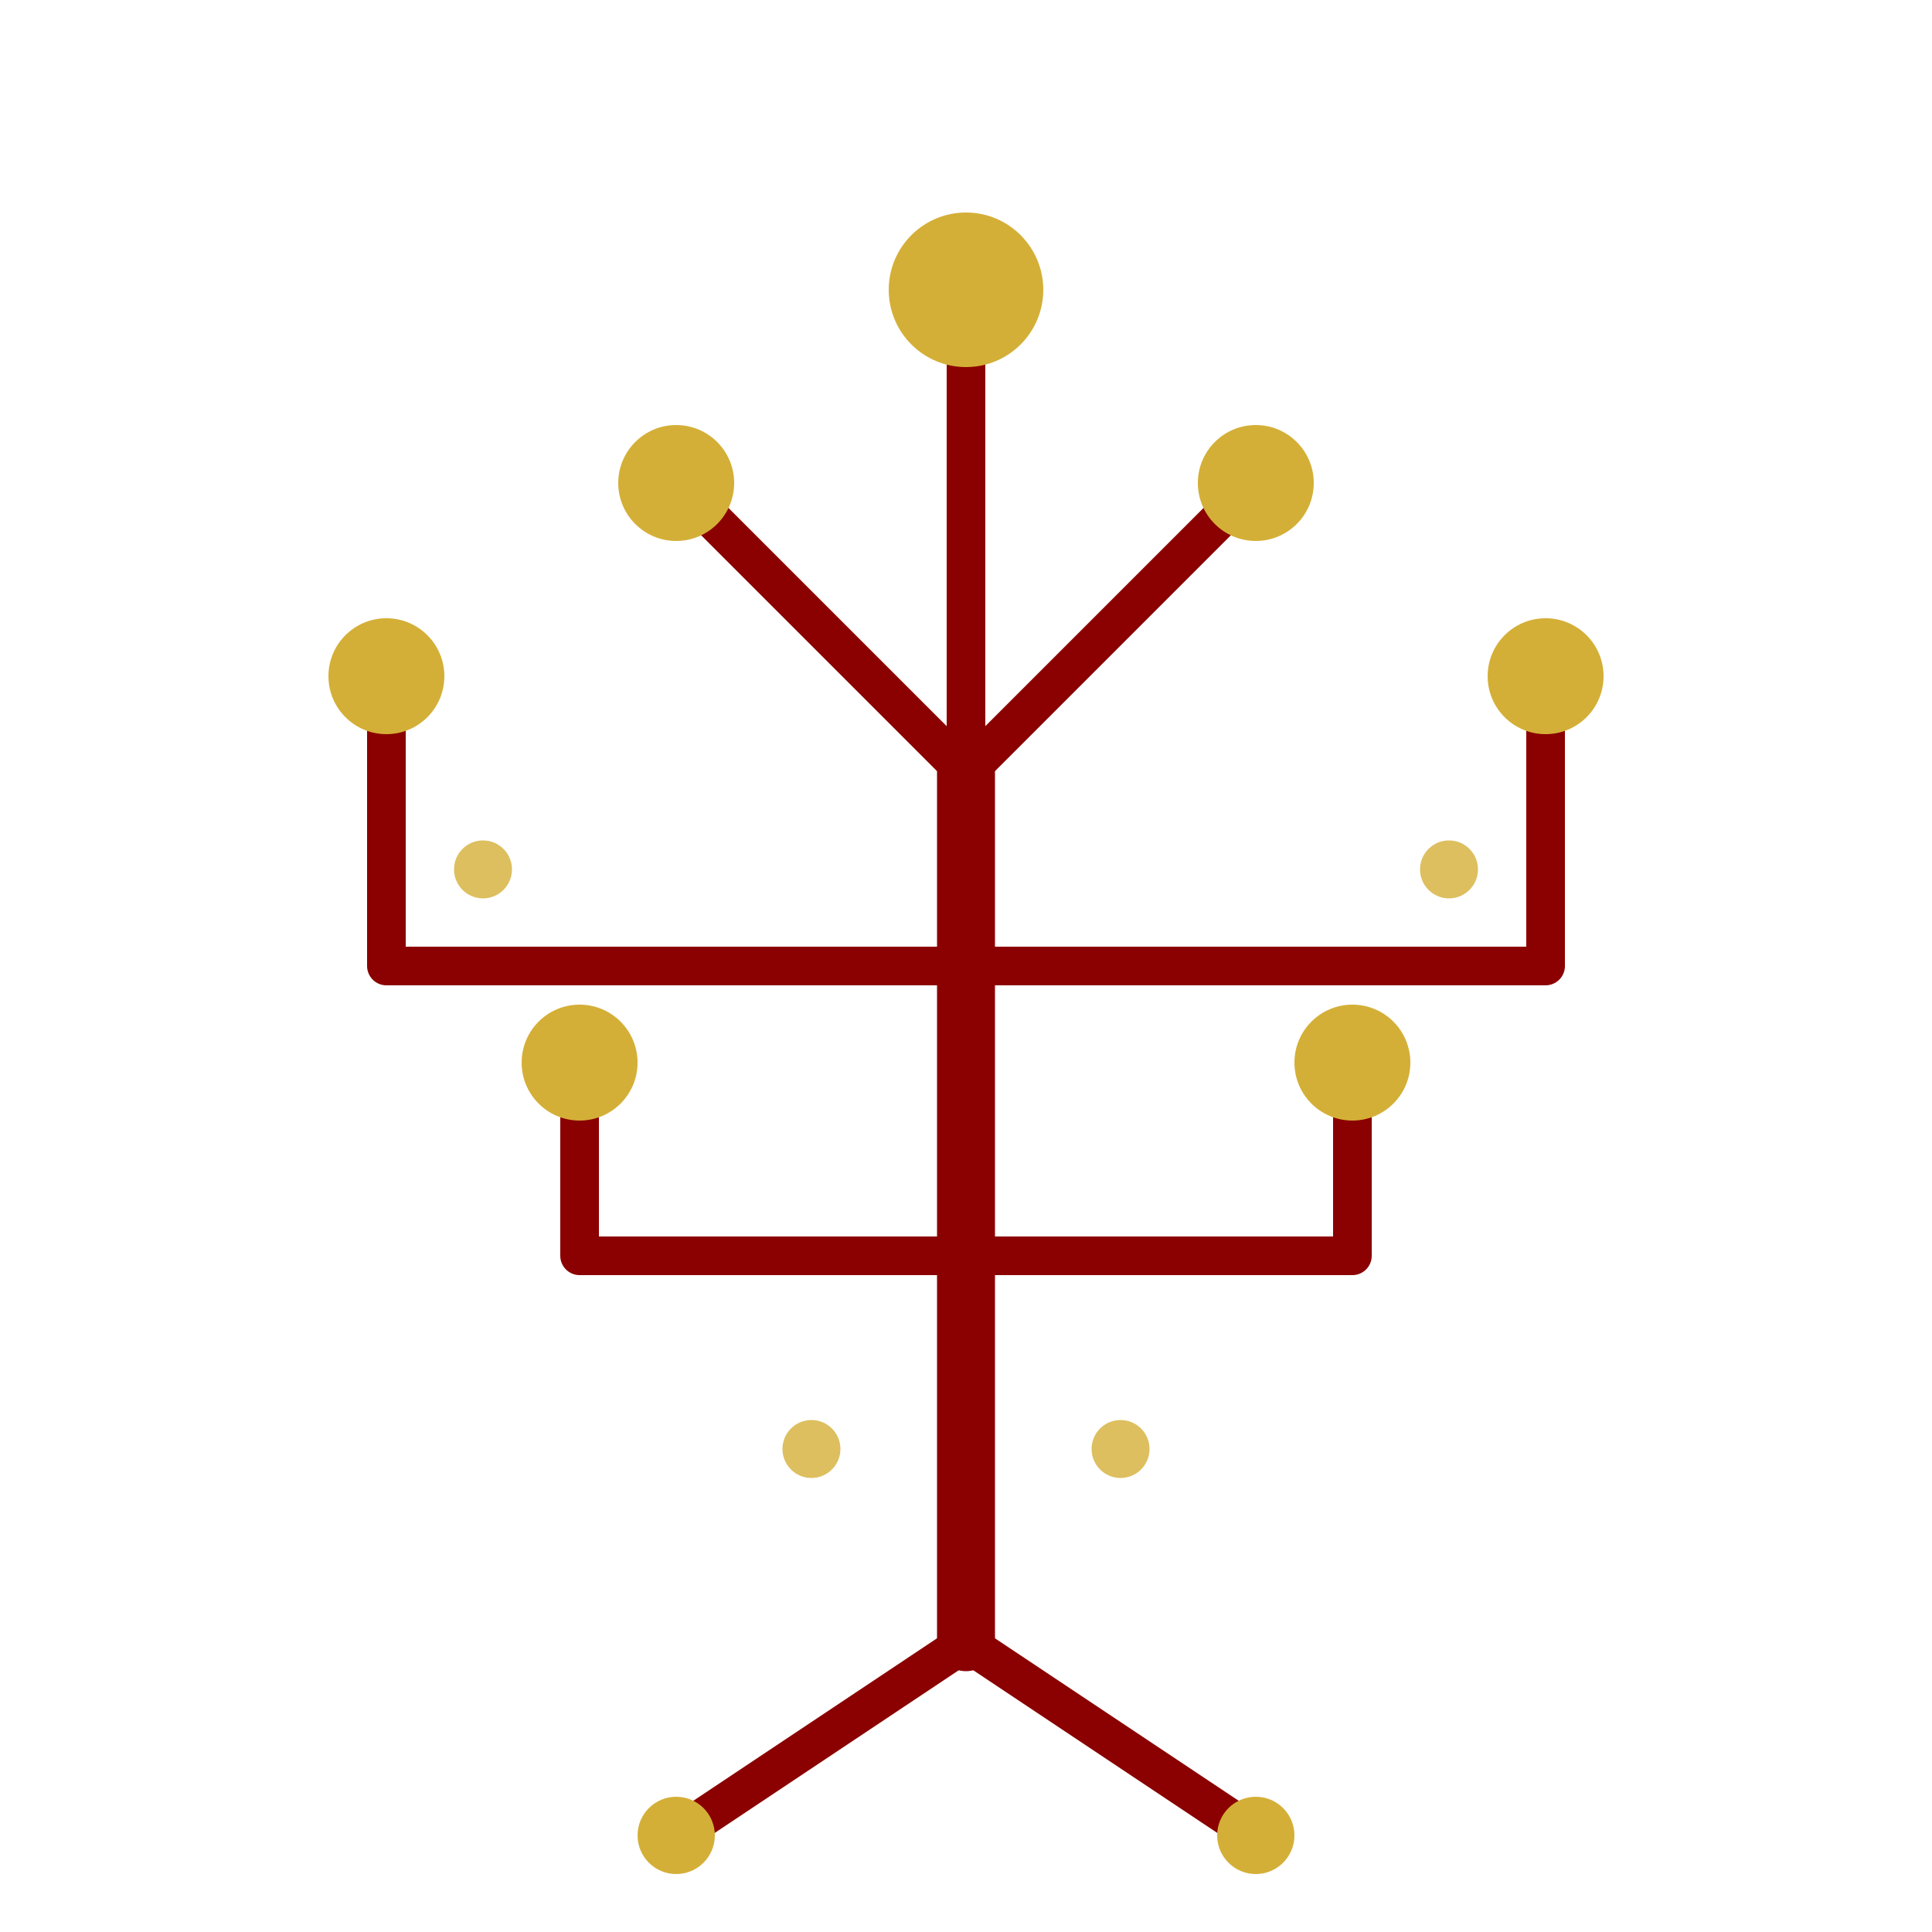
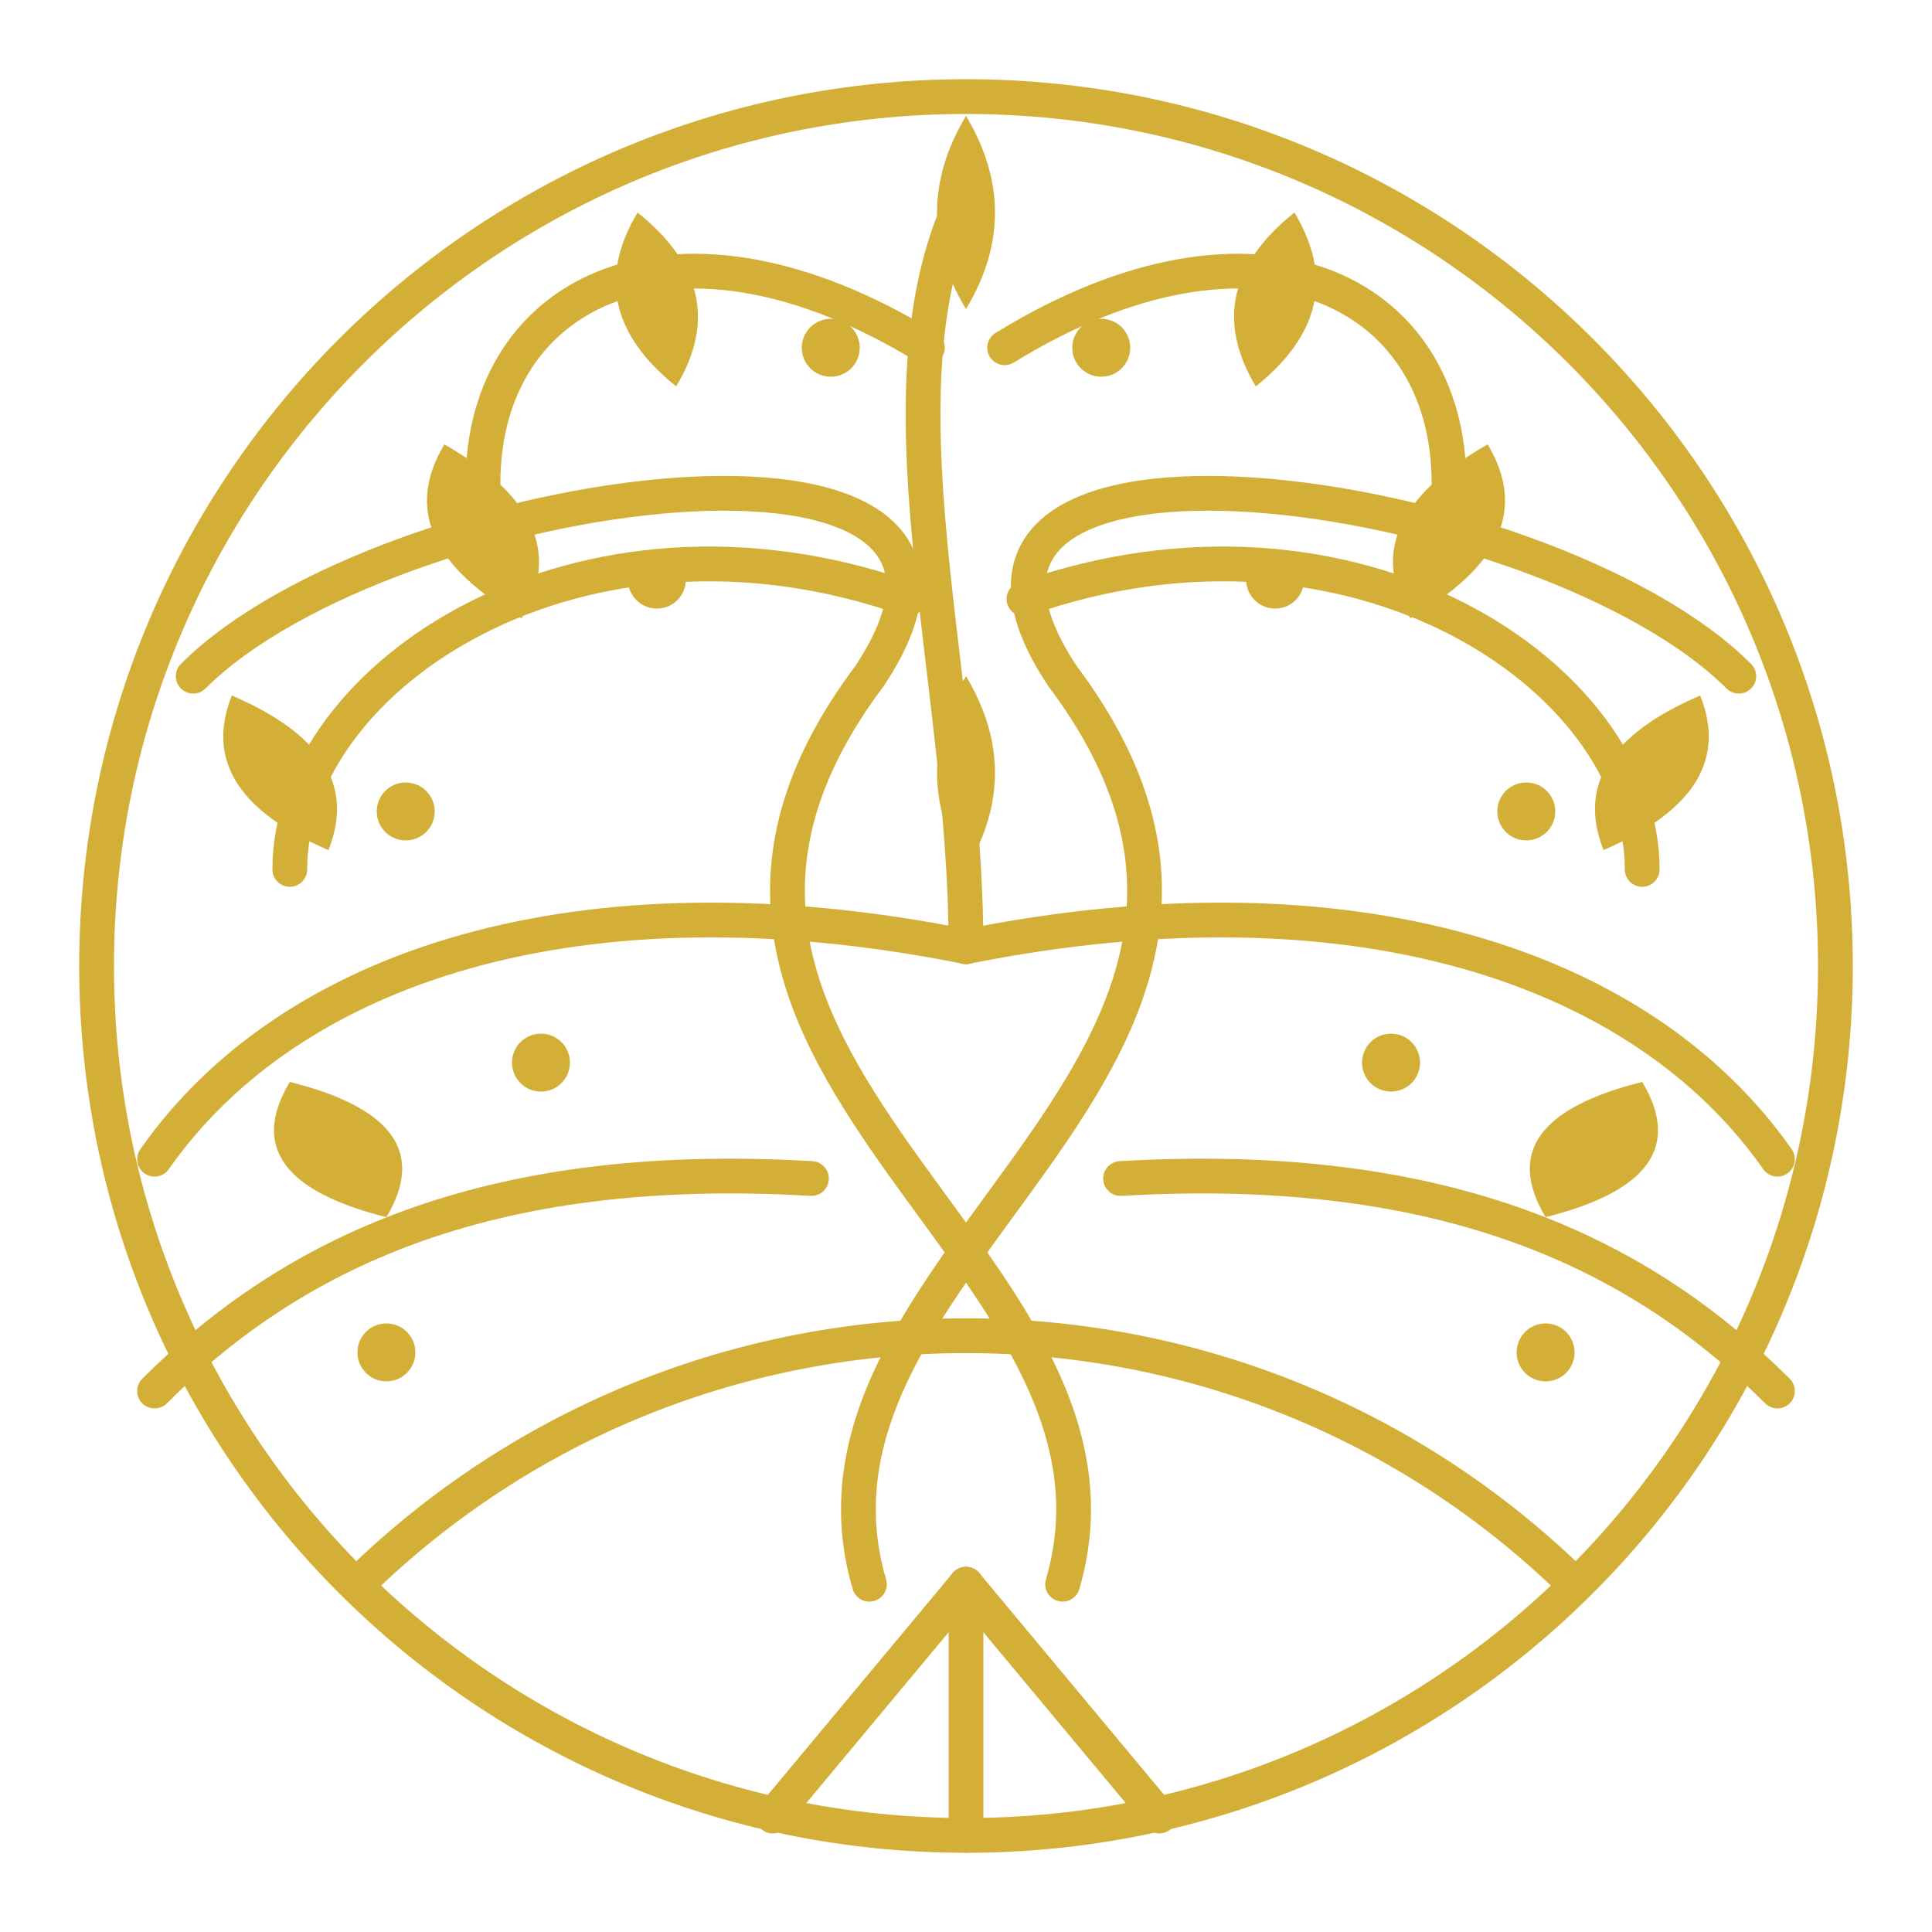
<svg xmlns="http://www.w3.org/2000/svg" viewBox="0 0 100 100" fill="none">
-   <path d="M50 85V40" stroke="#8B0000" stroke-width="3" stroke-linecap="round" />
-   <path d="M50 85L35 95" stroke="#8B0000" stroke-width="2" stroke-linecap="round" />
-   <path d="M50 85L65 95" stroke="#8B0000" stroke-width="2" stroke-linecap="round" />
-   <circle cx="35" cy="95" r="2" fill="#D4AF37" />
-   <circle cx="65" cy="95" r="2" fill="#D4AF37" />
-   <path d="M50 65L30 65L30 55" stroke="#8B0000" stroke-width="2" stroke-linejoin="round" />
-   <path d="M50 65L70 65L70 55" stroke="#8B0000" stroke-width="2" stroke-linejoin="round" />
-   <circle cx="30" cy="55" r="3" fill="#D4AF37" />
-   <circle cx="70" cy="55" r="3" fill="#D4AF37" />
-   <path d="M50 50L20 50L20 35" stroke="#8B0000" stroke-width="2" stroke-linejoin="round" />
-   <path d="M50 50L80 50L80 35" stroke="#8B0000" stroke-width="2" stroke-linejoin="round" />
-   <circle cx="20" cy="35" r="3" fill="#D4AF37" />
-   <circle cx="80" cy="35" r="3" fill="#D4AF37" />
-   <path d="M50 40L35 25" stroke="#8B0000" stroke-width="2" stroke-linecap="round" />
-   <path d="M50 40L65 25" stroke="#8B0000" stroke-width="2" stroke-linecap="round" />
-   <path d="M50 40L50 15" stroke="#8B0000" stroke-width="2" stroke-linecap="round" />
-   <circle cx="35" cy="25" r="3" fill="#D4AF37" />
-   <circle cx="65" cy="25" r="3" fill="#D4AF37" />
-   <circle cx="50" cy="15" r="4" fill="#D4AF37" />
-   <circle cx="42" cy="75" r="1.5" fill="#D4AF37" opacity="0.8" />
-   <circle cx="58" cy="75" r="1.5" fill="#D4AF37" opacity="0.8" />
-   <circle cx="25" cy="45" r="1.5" fill="#D4AF37" opacity="0.8" />
-   <circle cx="75" cy="45" r="1.5" fill="#D4AF37" opacity="0.8" />
+   <g stroke="#D4AF37" stroke-width="1.8" stroke-linecap="round" stroke-linejoin="round">
+     <circle cx="50" cy="50" r="45" />
+     <path d="M 18.5 82 A 45 45 0 0 1 81.5 82" />
+     <path d="M 55 82 C 60 65 30 55 45 35 C 55 20 20 25 10 35" />
+     <path d="M 45 82 C 40 65 70 55 55 35 C 45 20 80 25 90 35" />
+     <path d="M 50 49 C 50 35 45 20 50 10" />
+     <path d="M 42 61 C 25 60 15 65 8 72" />
+     <path d="M 58 61 C 75 60 85 65 92 72" />
+     <path d="M 50 49 C 30 45 15 50 8 60" />
+     <path d="M 50 49 C 70 45 85 50 92 60" />
+     <path d="M 47 31 C 30 25 15 35 15 45" />
+     <path d="M 53 31 C 70 25 85 35 85 45" />
+     <path d="M 48 18 C 35 10 25 15 25 25" />
+     <path d="M 52 18 C 65 10 75 15 75 25" />
+     <path d="M 50 82 L 40 94" />
+     <path d="M 50 82 L 60 94" />
+     <path d="M 50 82 L 50 95" />
+   </g>
+   <g fill="#D4AF37">
+     <path d="M 50 6 Q 47 11 50 16 Q 53 11 50 6" />
+     <path d="M 50 35 Q 47 40 50 45 Q 53 40 50 35" />
+     <path d="M 33 11 Q 30 16 35 20 Q 38 15 33 11" />
+     <path d="M 67 11 Q 70 16 65 20 Q 62 15 67 11" />
+     <path d="M 23 23 Q 20 28 27 32 Q 30 27 23 23" />
+     <path d="M 77 23 Q 80 28 73 32 Q 70 27 77 23" />
+     <path d="M 12 36 Q 10 41 17 44 Q 19 39 12 36" />
+     <path d="M 88 36 Q 90 41 83 44 Q 81 39 88 36" />
+     <path d="M 15 56 Q 12 61 20 63 Q 23 58 15 56" />
+     <path d="M 85 56 Q 88 61 80 63 Q 77 58 85 56" />
+     <circle cx="43" cy="18" r="1.5" />
+     <circle cx="57" cy="18" r="1.5" />
+     <circle cx="34" cy="30" r="1.5" />
+     <circle cx="66" cy="30" r="1.5" />
+     <circle cx="21" cy="42" r="1.5" />
+     <circle cx="79" cy="42" r="1.5" />
+     <circle cx="28" cy="55" r="1.5" />
+     <circle cx="72" cy="55" r="1.5" />
+     <circle cx="20" cy="70" r="1.5" />
+     <circle cx="80" cy="70" r="1.5" />
+   </g>
</svg>
